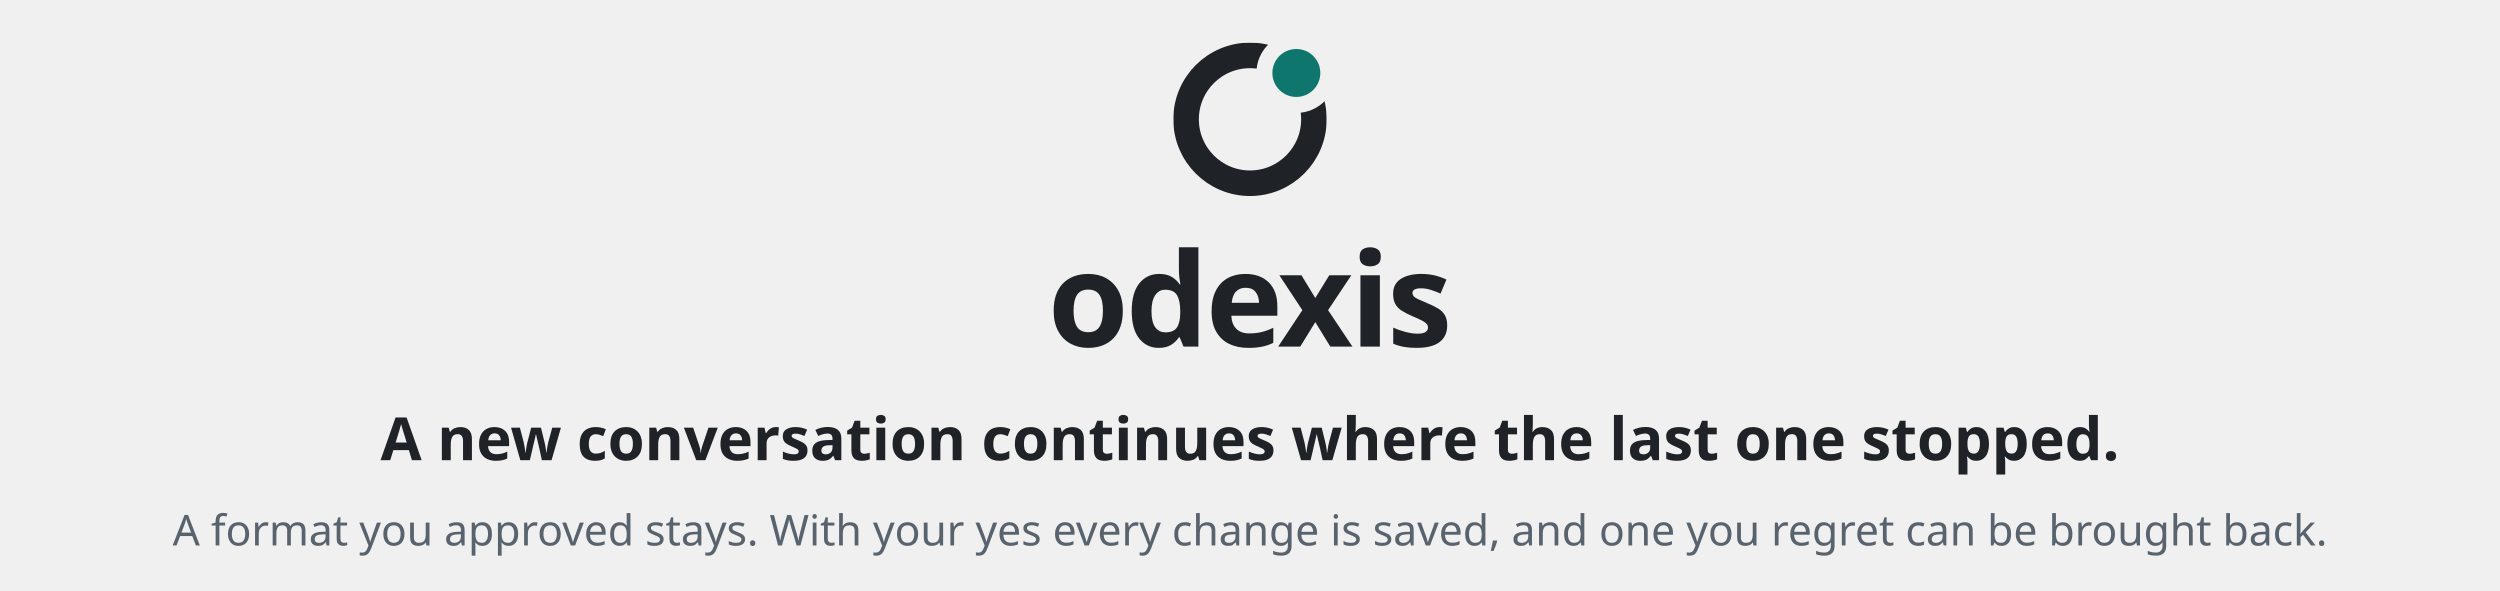
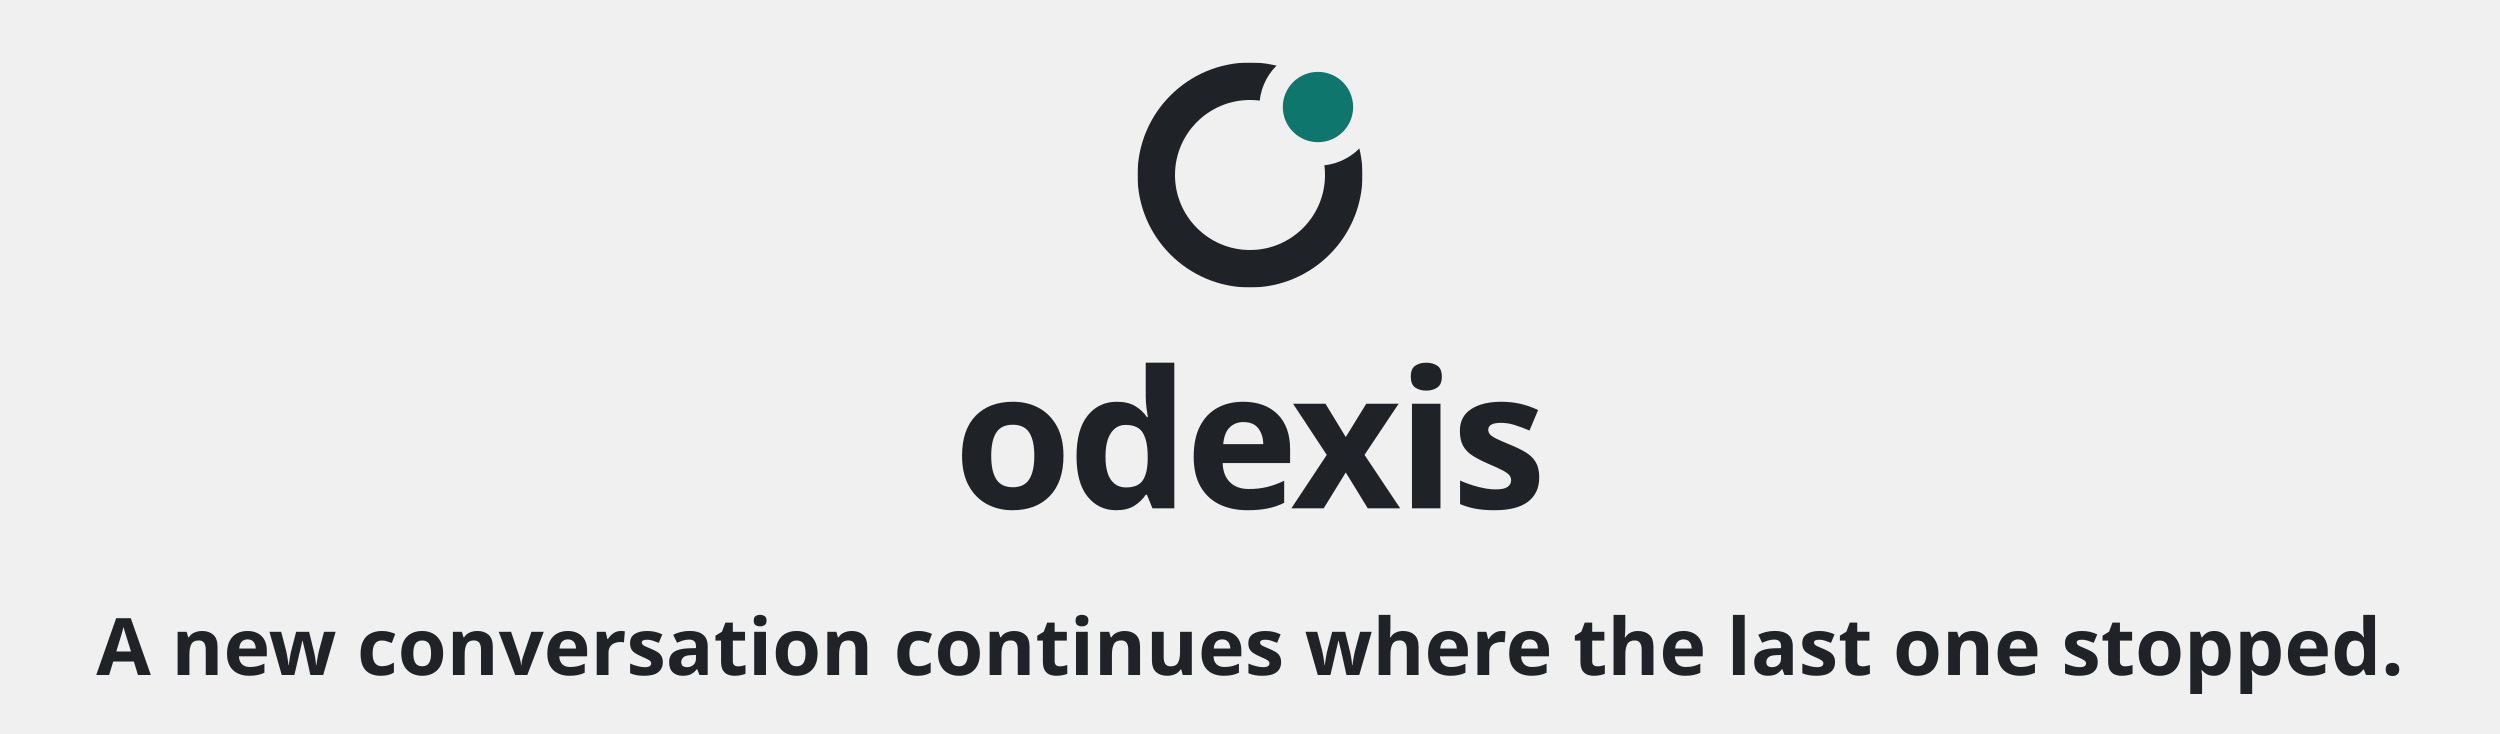
- <svg xmlns="http://www.w3.org/2000/svg" width="880" height="208" viewBox="0 0 880 208" role="img" aria-label="odexis. A new conversation continues where the last one stopped. A format you approved stays. With your yes every change is saved, and one you regret can be brought back.">
-   <g transform="translate(404 6) scale(1.125)">
+ <svg xmlns="http://www.w3.org/2000/svg" width="600" height="176" viewBox="0 0 600 176" role="img" aria-label="odexis. A new conversation continues where the last one stopped.">
+   <g transform="translate(264 6) scale(1.125)">
    <mask id="mb">
      <rect width="64" height="64" fill="#fff" />
      <circle cx="46.5" cy="17.5" r="12.5" fill="#000" />
    </mask>
    <circle cx="32" cy="32" r="20" fill="none" stroke="#1F2328" stroke-width="8" mask="url(#mb)" />
    <circle cx="46.5" cy="17.5" r="7.5" fill="#0F766E" />
  </g>
-   <text x="440" y="122" text-anchor="middle" font-family="-apple-system, BlinkMacSystemFont, 'Segoe UI', 'Noto Sans', Helvetica, Arial, sans-serif" font-size="46" font-weight="700" letter-spacing="-1" fill="#1F2328">odexis</text>
-   <text x="440" y="162" text-anchor="middle" font-family="-apple-system, BlinkMacSystemFont, 'Segoe UI', 'Noto Sans', Helvetica, Arial, sans-serif" font-size="21" font-weight="600" fill="#1F2328">A new conversation continues where the last one stopped.</text>
-   <text x="440" y="192" text-anchor="middle" font-family="-apple-system, BlinkMacSystemFont, 'Segoe UI', 'Noto Sans', Helvetica, Arial, sans-serif" font-size="15" fill="#59636E">A format you approved stays. With your yes every change is saved, and one you regret can be brought back.</text>
+   <text x="300" y="122" text-anchor="middle" font-family="-apple-system, BlinkMacSystemFont, 'Segoe UI', 'Noto Sans', Helvetica, Arial, sans-serif" font-size="46" font-weight="700" letter-spacing="-1" fill="#1F2328">odexis</text>
+   <text x="300" y="162" text-anchor="middle" font-family="-apple-system, BlinkMacSystemFont, 'Segoe UI', 'Noto Sans', Helvetica, Arial, sans-serif" font-size="19" font-weight="600" fill="#1F2328">A new conversation continues where the last one stopped.</text>
</svg>
